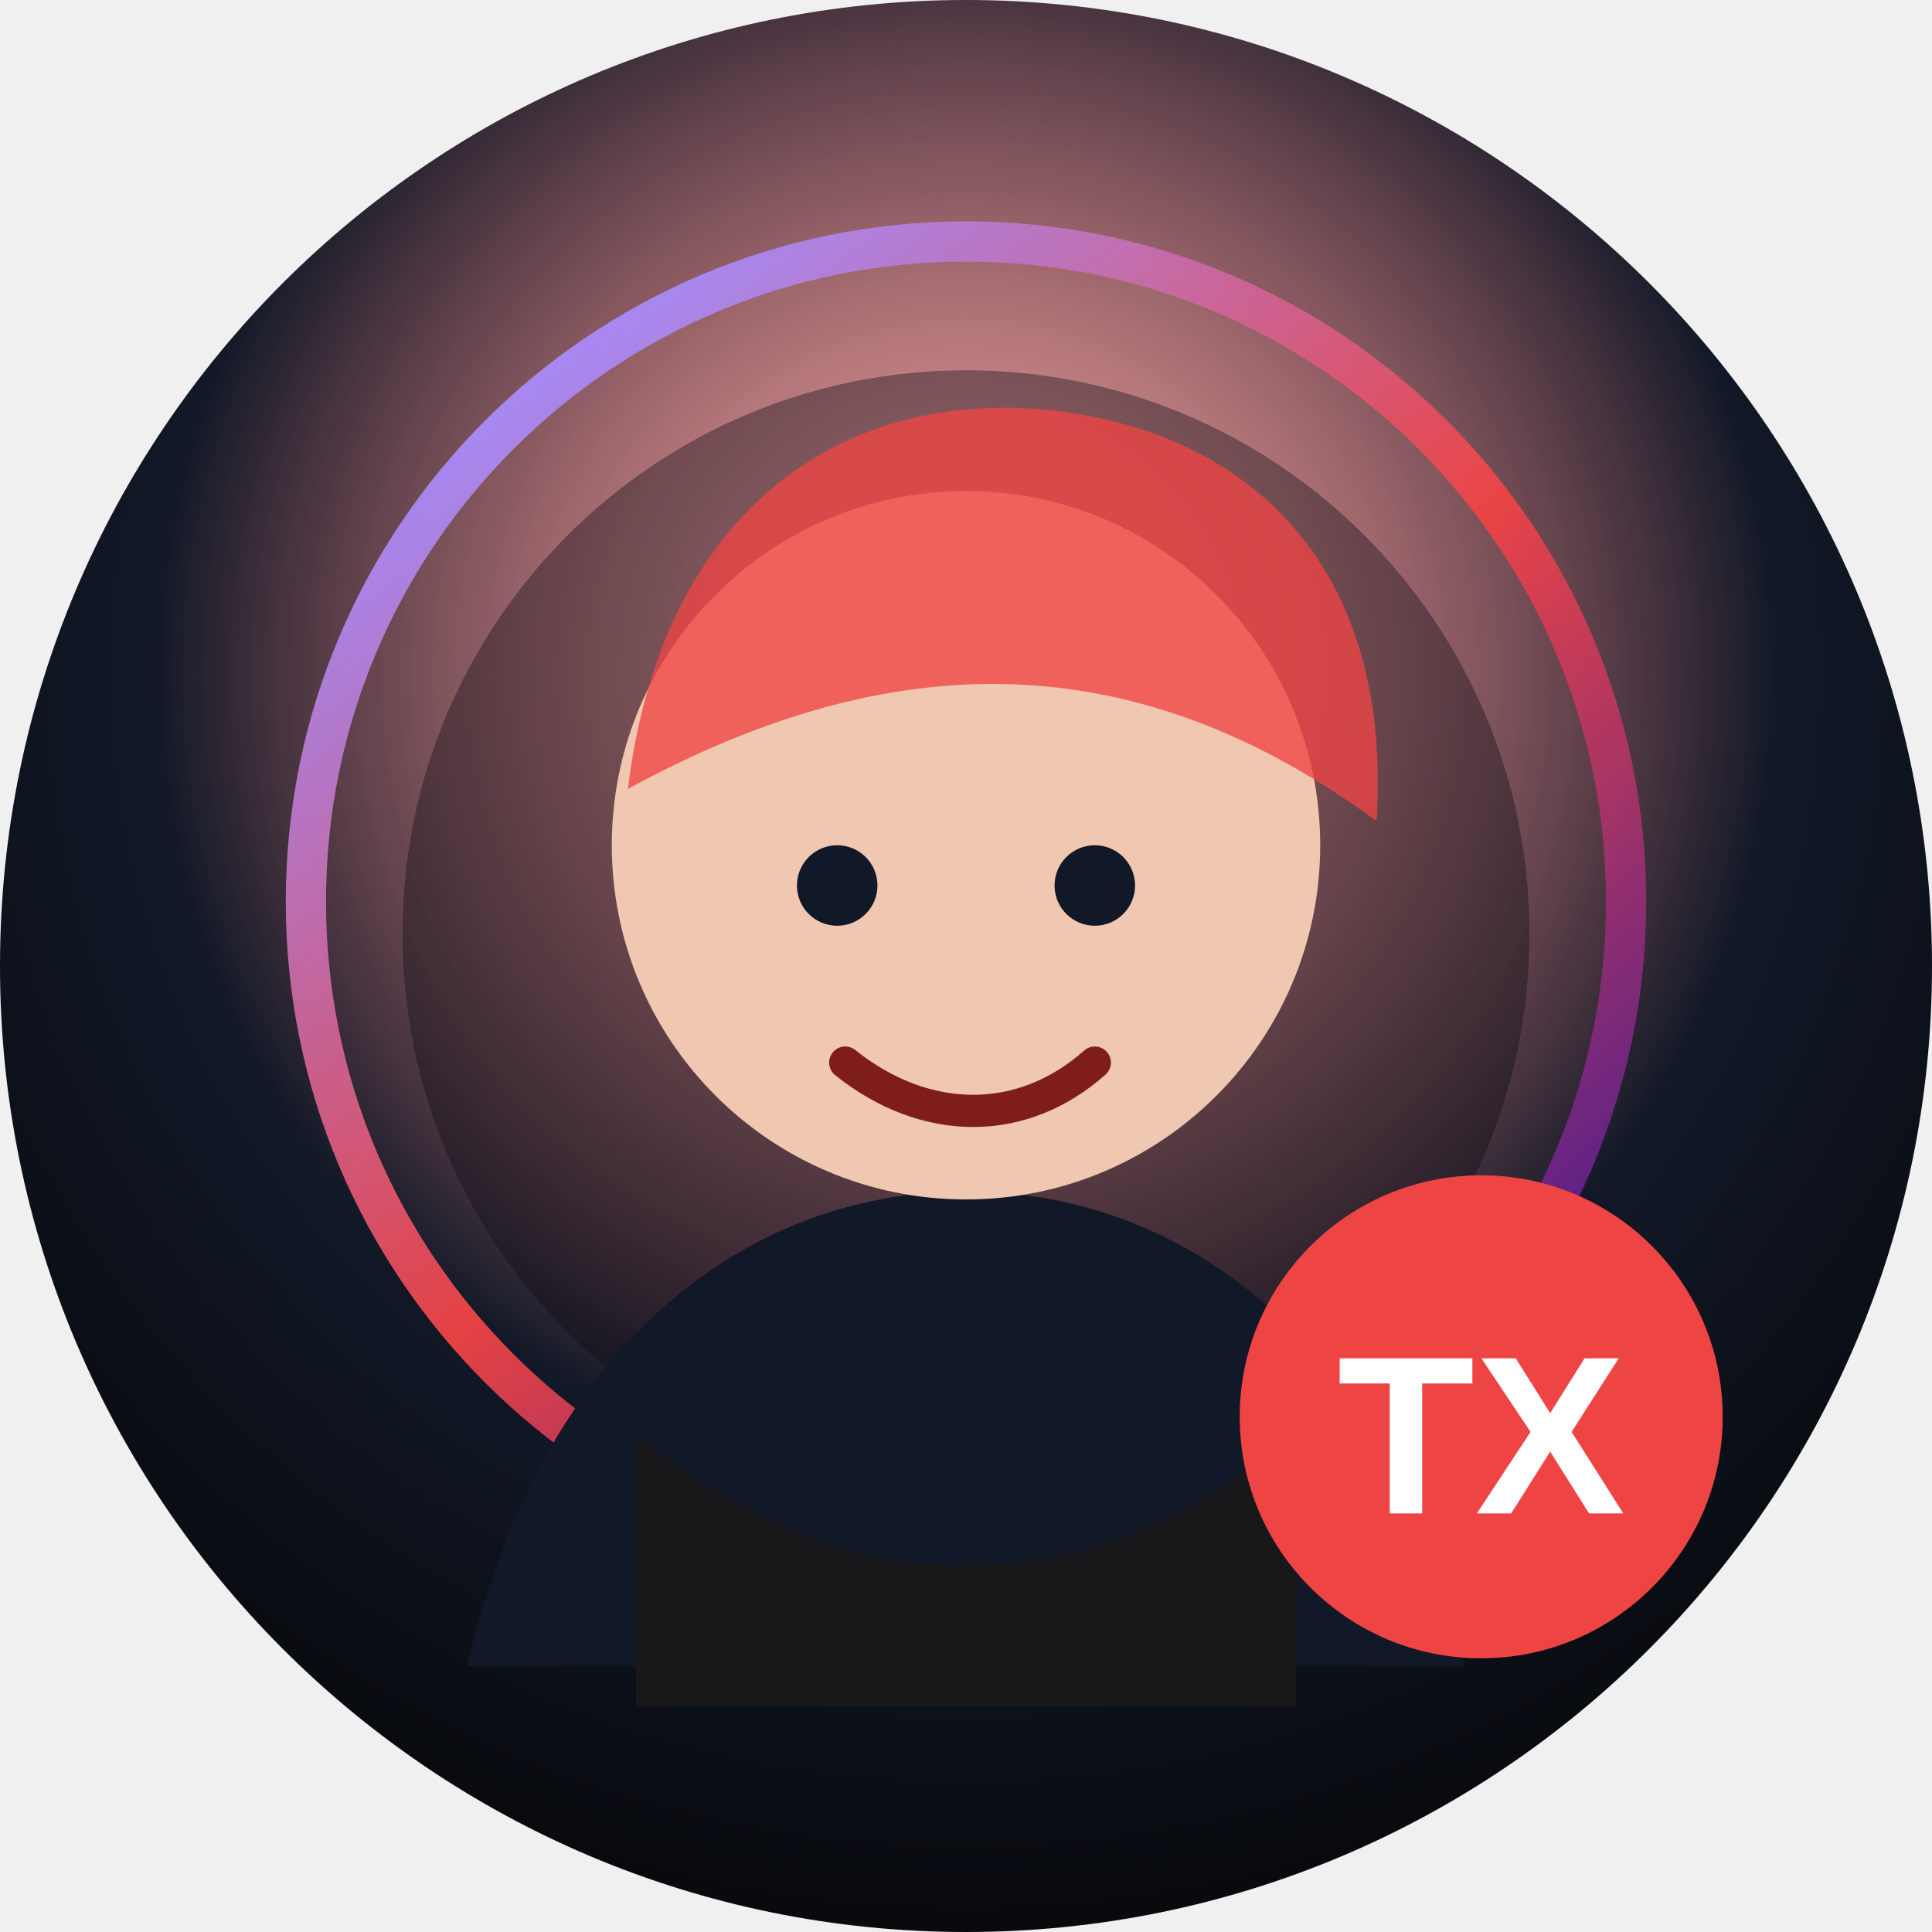
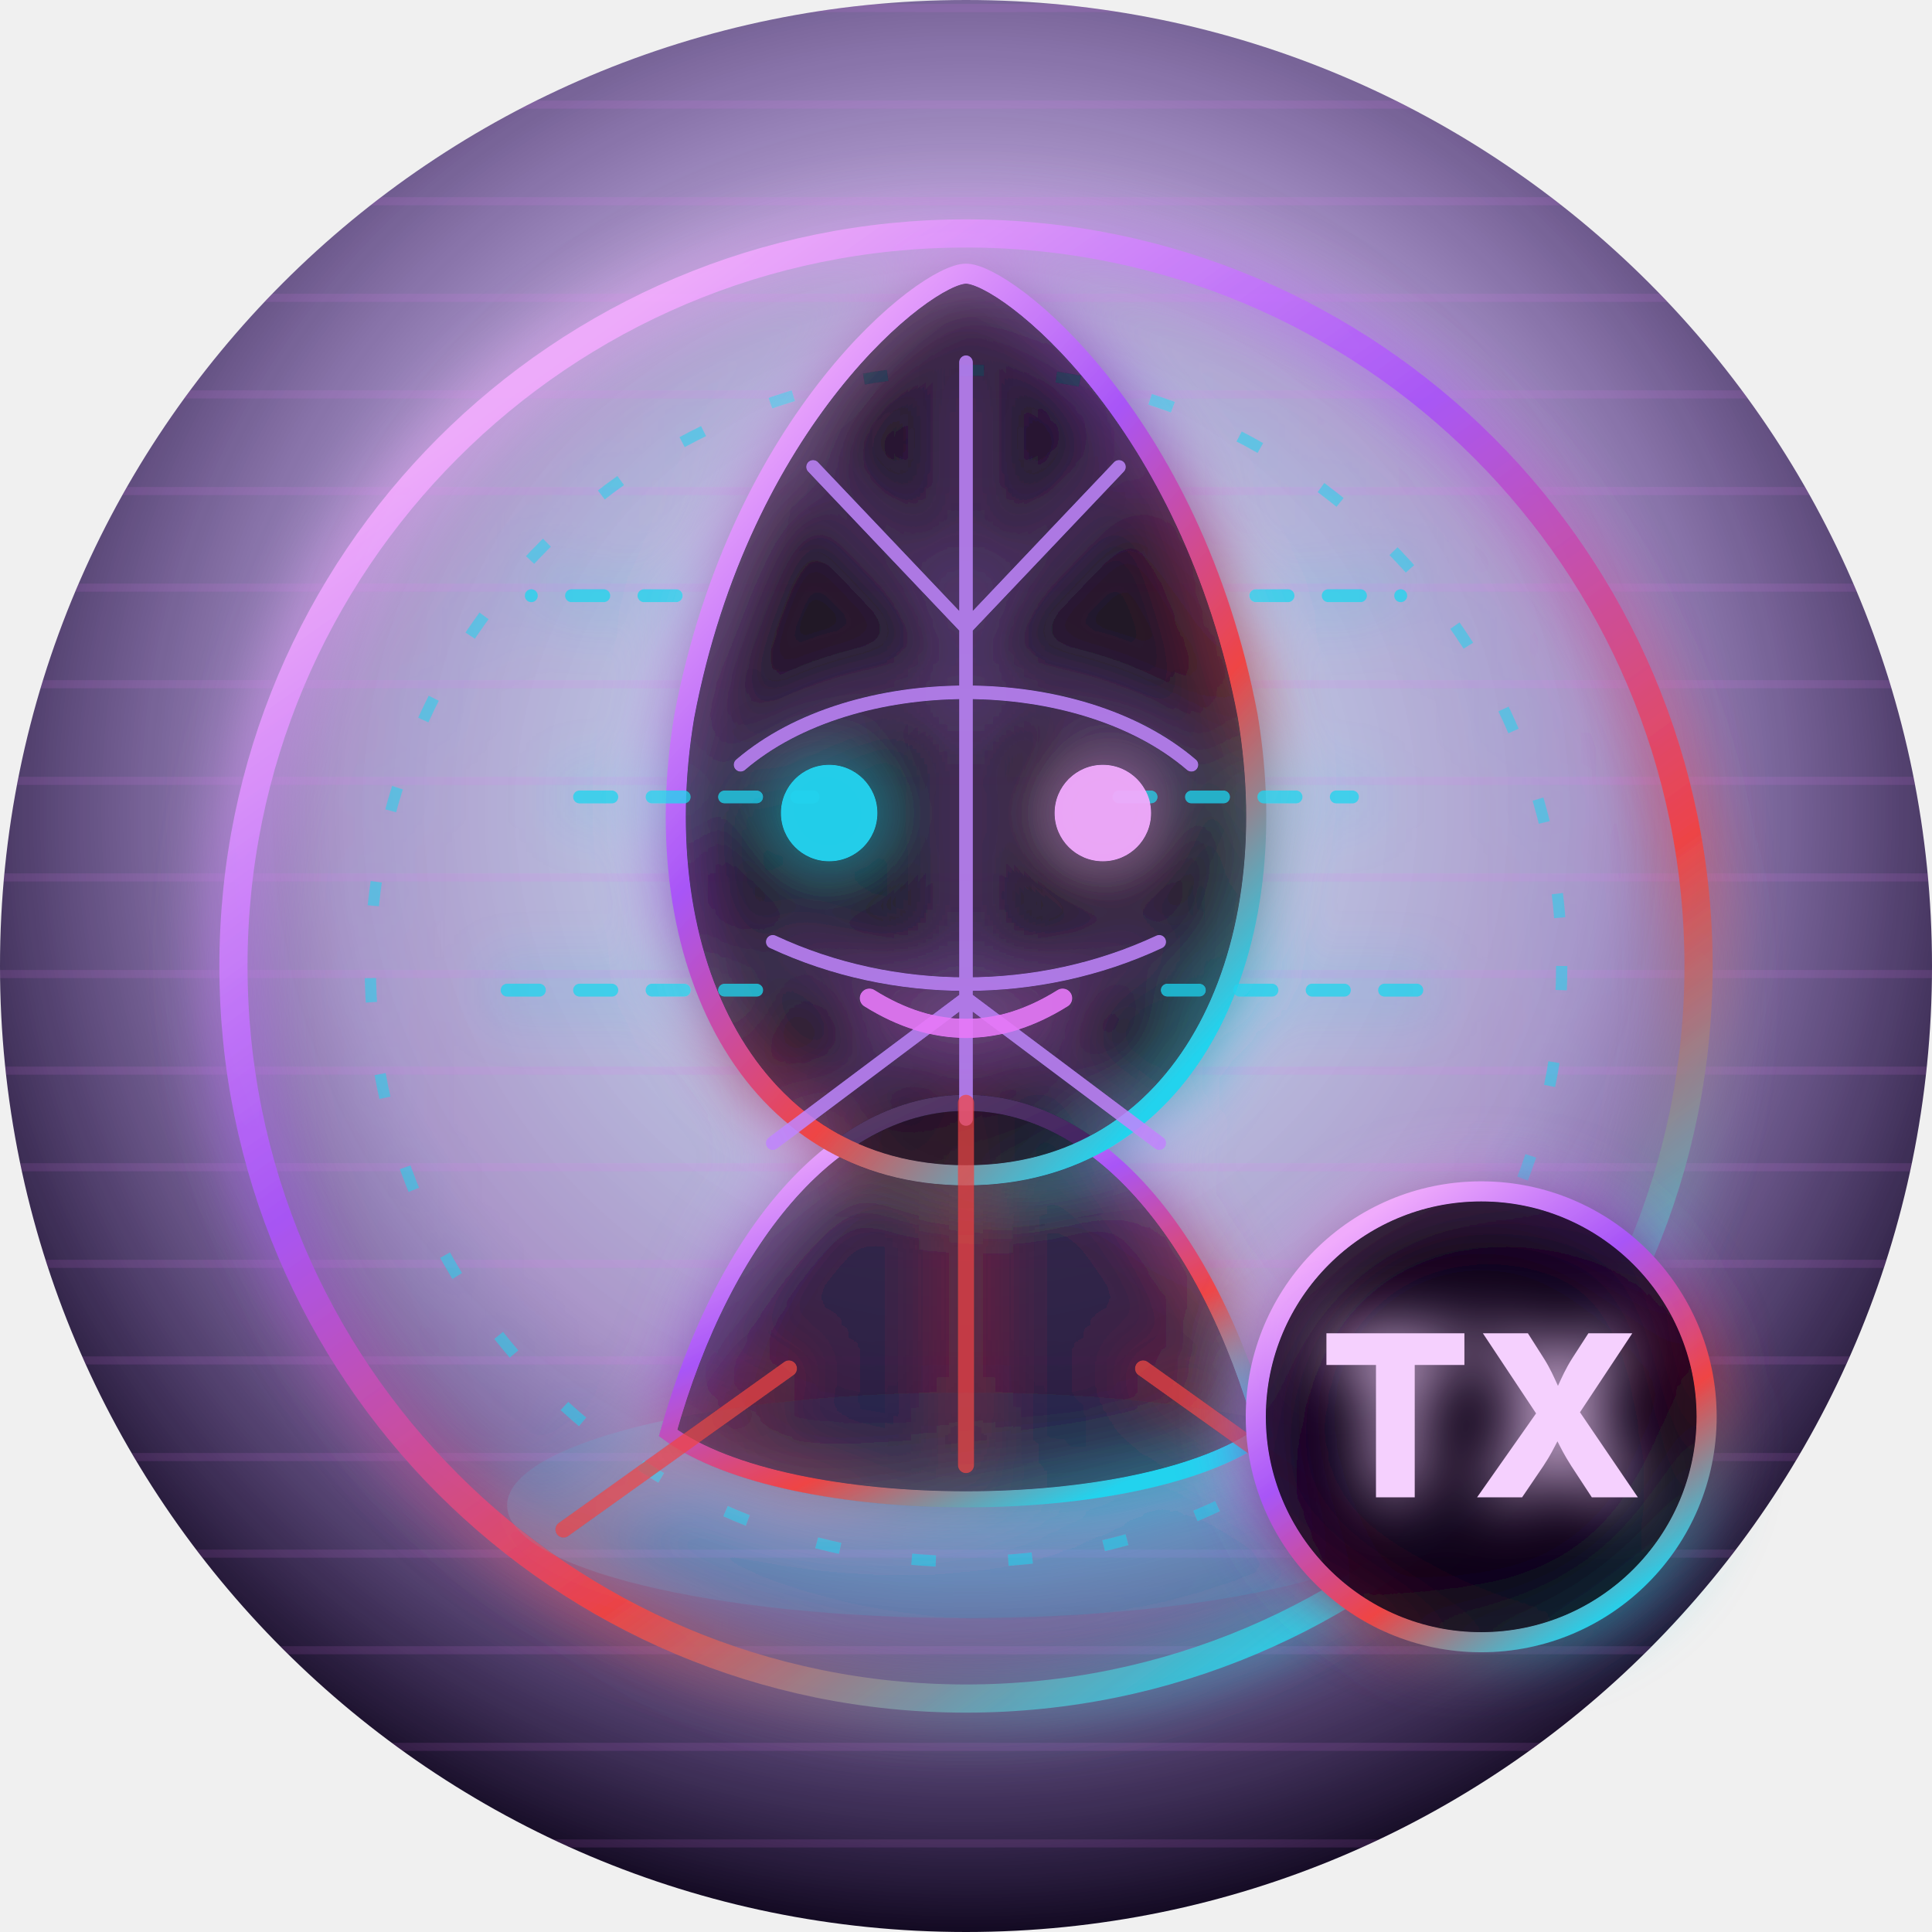
- <svg xmlns="http://www.w3.org/2000/svg" viewBox="0 0 240 240" role="img" aria-labelledby="title">
+ <svg xmlns="http://www.w3.org/2000/svg" viewBox="0 0 240 240" role="img" aria-labelledby="title desc">
  <defs>
-     <radialGradient id="bg" cx="50%" cy="35%" r="72%">
-       <stop offset="0%" stop-color="#EF4444" stop-opacity=".38" />
-       <stop offset="58%" stop-color="#111827" />
-       <stop offset="100%" stop-color="#050505" />
+     <radialGradient id="bg" cx="50%" cy="42%" r="76%">
+       <stop offset="0%" stop-color="#7DD3FC" stop-opacity=".34" />
+       <stop offset="42%" stop-color="#4C1D95" stop-opacity=".42" />
+       <stop offset="78%" stop-color="#070013" />
+       <stop offset="100%" stop-color="#020005" />
    </radialGradient>
-     <linearGradient id="ring" x1="18%" y1="10%" x2="84%" y2="92%">
-       <stop stop-color="#A78BFA" />
-       <stop offset=".5" stop-color="#EF4444" />
-       <stop offset="1" stop-color="#4C1D95" />
+     <linearGradient id="holo" x1="22%" y1="8%" x2="82%" y2="92%">
+       <stop stop-color="#F0ABFC" />
+       <stop offset=".36" stop-color="#A855F7" />
+       <stop offset=".7" stop-color="#EF4444" />
+       <stop offset="1" stop-color="#22D3EE" />
    </linearGradient>
+     <filter id="glow" x="-55%" y="-55%" width="210%" height="210%">
+       <feGaussianBlur stdDeviation="4" result="blur" />
+       <feMerge>
+         <feMergeNode in="blur" />
+         <feMergeNode in="SourceGraphic" />
+       </feMerge>
+     </filter>
+     <pattern id="scan" width="240" height="12" patternUnits="userSpaceOnUse">
+       <path d="M0 1h240" stroke="#E879F9" stroke-opacity=".13" stroke-width="1" />
+     </pattern>
  </defs>
  <rect width="240" height="240" rx="120" fill="url(#bg)" />
-   <circle cx="120" cy="112" r="82" fill="none" stroke="url(#ring)" stroke-width="5" opacity=".95" />
-   <circle cx="120" cy="116" r="70" fill="#0b0b12" opacity=".38" />
-   <path d="M58 207c9-39 34-59 62-59s53 20 62 59" fill="#111827" />
-   <circle cx="120" cy="105" r="44" fill="#f0c7b0" />
-   <path d="M78 98c4-33 25-50 53-47 25 3 42 20 40 51-30-22-60-22-93-4z" fill="#EF4444" opacity=".78" />
-   <circle cx="104" cy="110" r="5" fill="#111827" />
-   <circle cx="136" cy="110" r="5" fill="#111827" />
-   <path d="M105 132c10 8 22 8 31 0" fill="none" stroke="#7f1d1d" stroke-width="4" stroke-linecap="round" />
-   <path d="M79 178c26 22 56 22 82 0v34H79z" fill="#18181b" />
-   <circle cx="184" cy="176" r="30" fill="#EF4444" />
-   <text x="184" y="188" text-anchor="middle" font-family="Arial, sans-serif" font-size="28" font-weight="700" fill="white">TX</text>
+   <rect width="240" height="240" rx="120" fill="url(#scan)" opacity=".9" />
+   <g filter="url(#glow)">
+     <circle cx="120" cy="120" r="91" fill="none" stroke="url(#holo)" stroke-width="3.5" opacity=".95" />
+     <circle cx="120" cy="120" r="74" fill="none" stroke="#22D3EE" stroke-width="1.4" stroke-dasharray="3 9" opacity=".55" />
+     <ellipse cx="120" cy="187" rx="57" ry="14" fill="#22D3EE" opacity=".12" />
+     <path d="M83 178c7-25 21-41 37-41s30 16 37 41c-15 11-59 11-74 0z" fill="#12051f" fill-opacity=".54" stroke="url(#holo)" stroke-width="2" />
+     <path d="M85 89c7-37 30-55 35-55s28 18 35 55c5 30-8 57-35 57S80 119 85 89z" fill="#090217" fill-opacity=".66" stroke="url(#holo)" stroke-width="2.5" />
+     <path d="M92 95c14-12 42-12 56 0M96 117c15 7 33 7 48 0M120 45v94M101 58l19 20 19-20M96 142l24-18 24 18" fill="none" stroke="#C084FC" stroke-width="1.7" stroke-linecap="round" opacity=".86" />
+     <path d="M72 99h29m38 0h29M63 123h32m50 0h32M84 74h-18m90 0h18" fill="none" stroke="#22D3EE" stroke-width="1.6" stroke-linecap="round" stroke-dasharray="4 5" opacity=".78" />
+     <circle cx="103" cy="101" r="6" fill="#22D3EE" opacity=".96" />
+     <circle cx="137" cy="101" r="6" fill="#F0ABFC" opacity=".96" />
+     <path d="M108 124c8 5 16 5 24 0" fill="none" stroke="#E879F9" stroke-width="2.4" stroke-linecap="round" opacity=".9" />
+     <path d="M70 190l28-20m72 20l-28-20M120 137v45" fill="none" stroke="#EF4444" stroke-width="2" stroke-linecap="round" opacity=".72" />
+   </g>
+   <circle cx="184" cy="176" r="28" fill="#080014" fill-opacity=".88" stroke="url(#holo)" stroke-width="2.5" filter="url(#glow)" />
+   <text x="184" y="186" text-anchor="middle" font-family="Inter, Arial, sans-serif" font-size="28" font-weight="800" fill="#F5D0FE" filter="url(#glow)">TX</text>
</svg>
